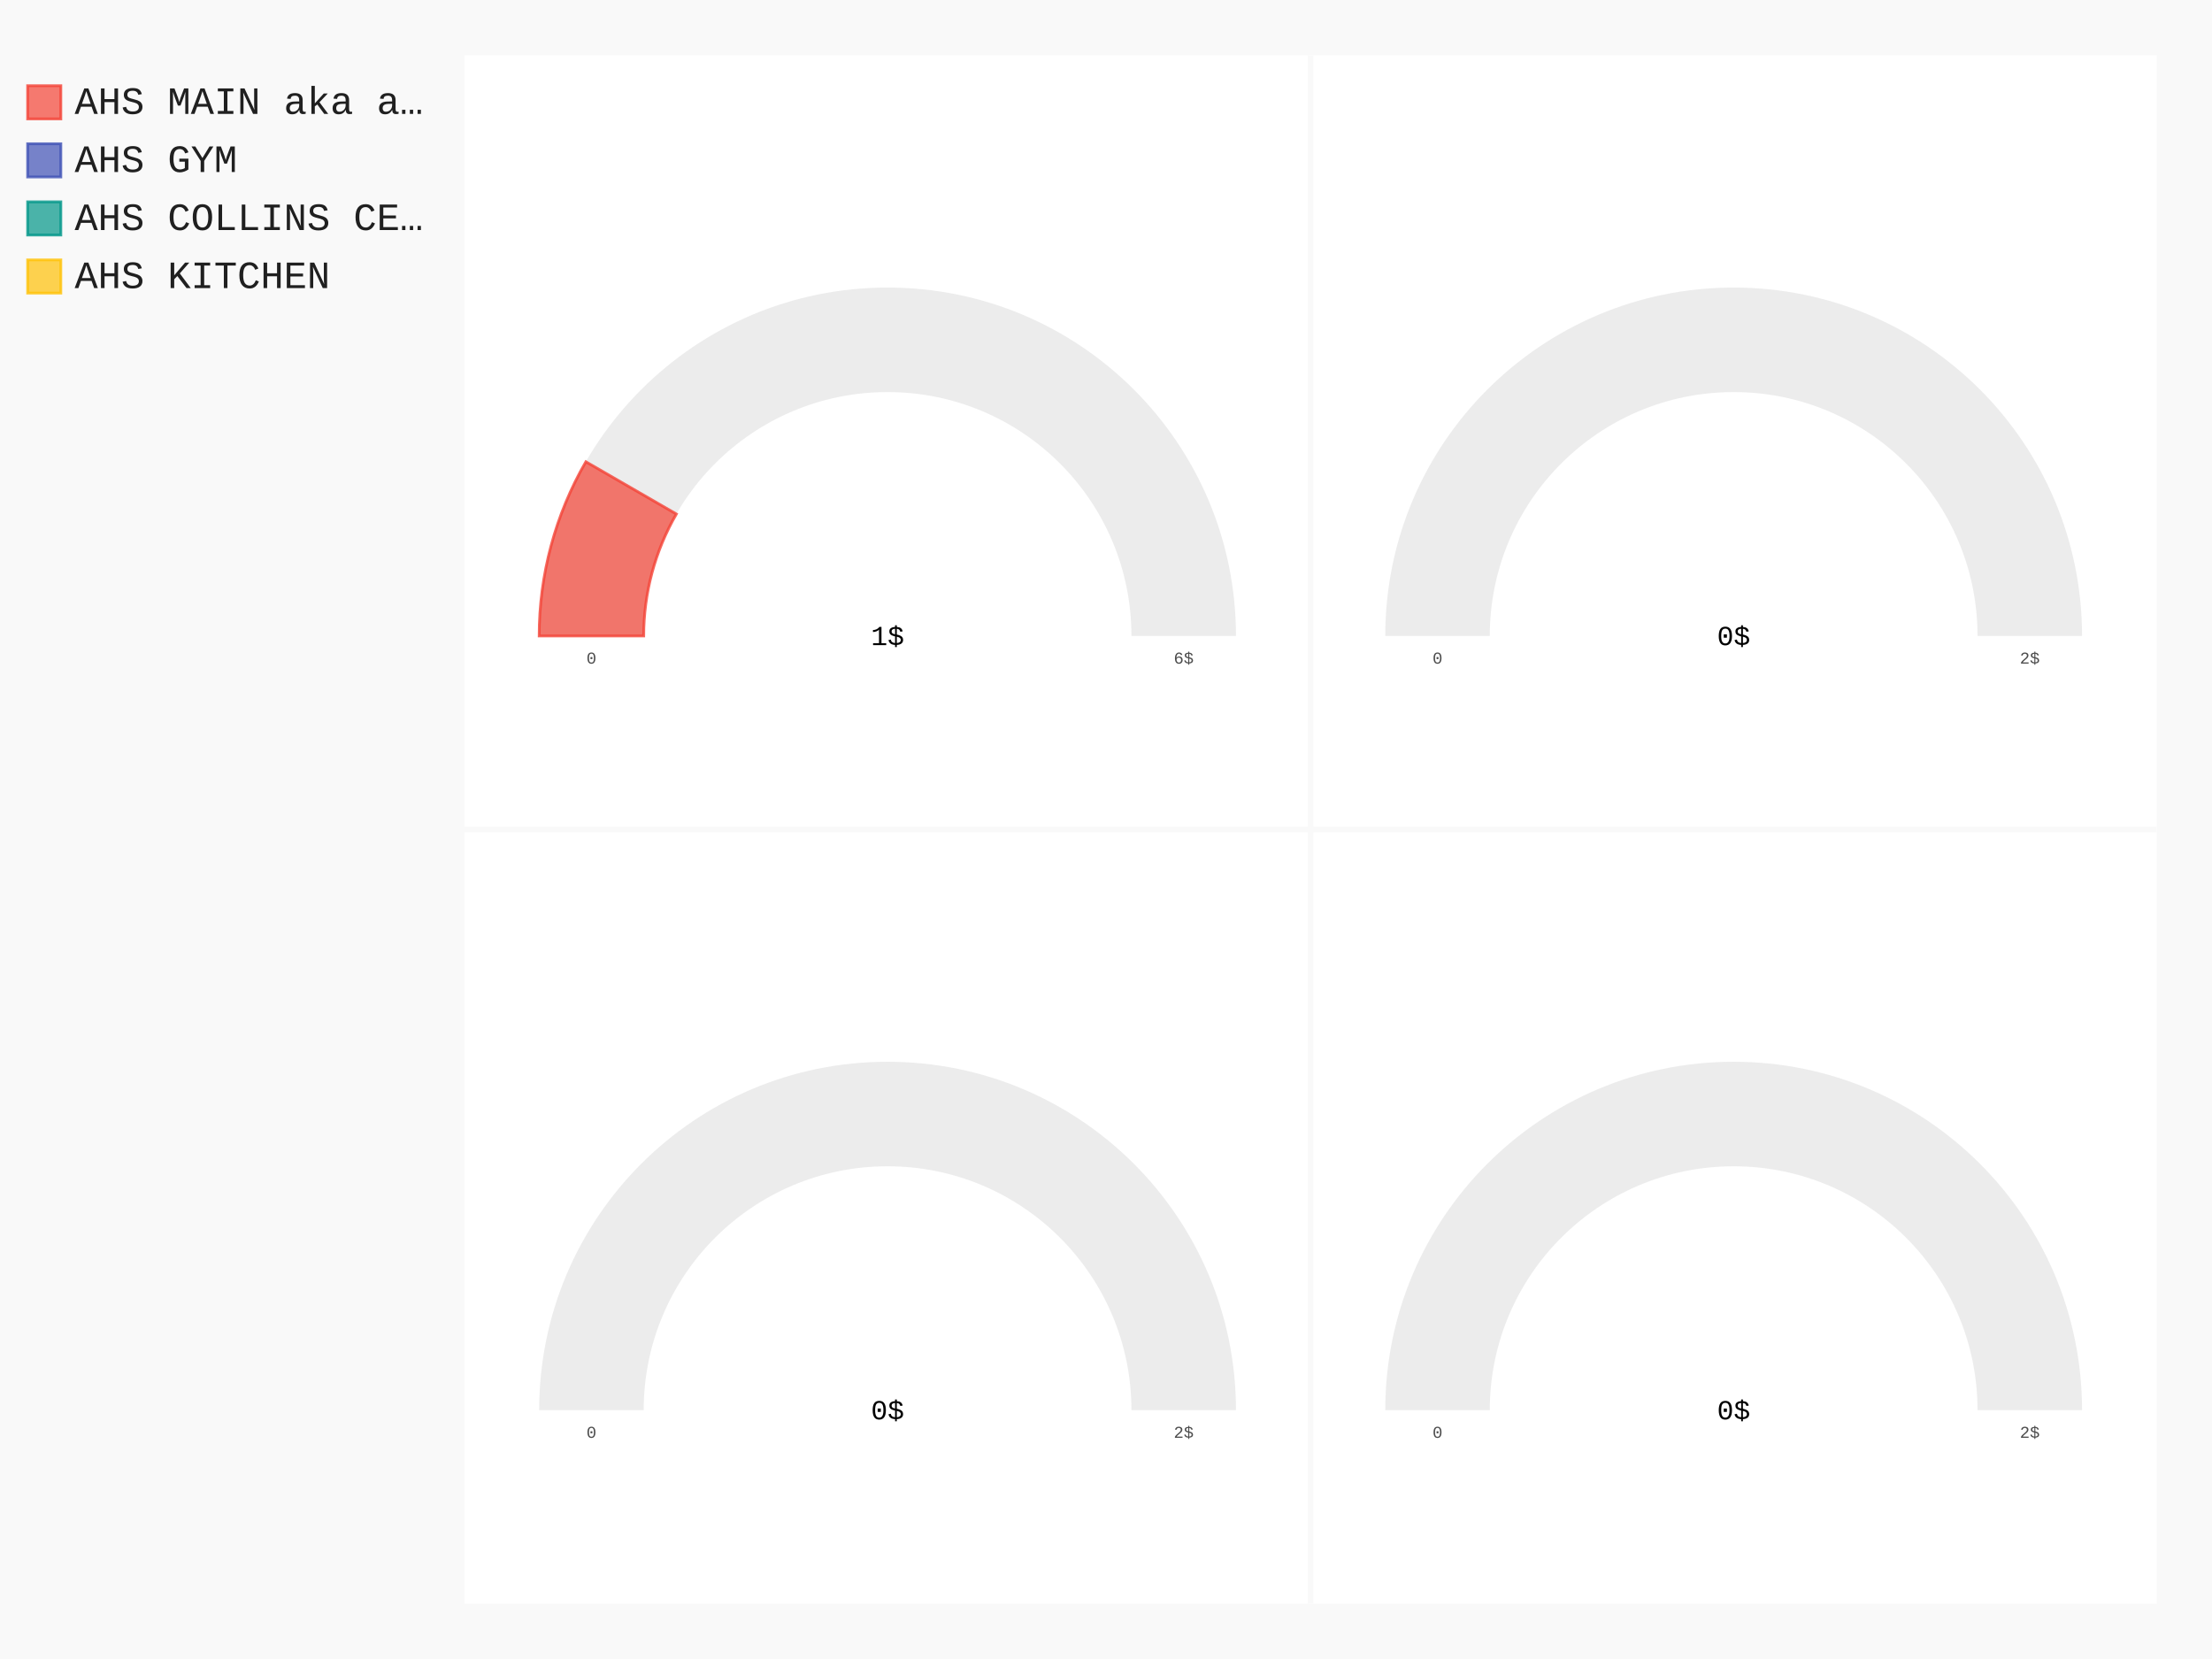
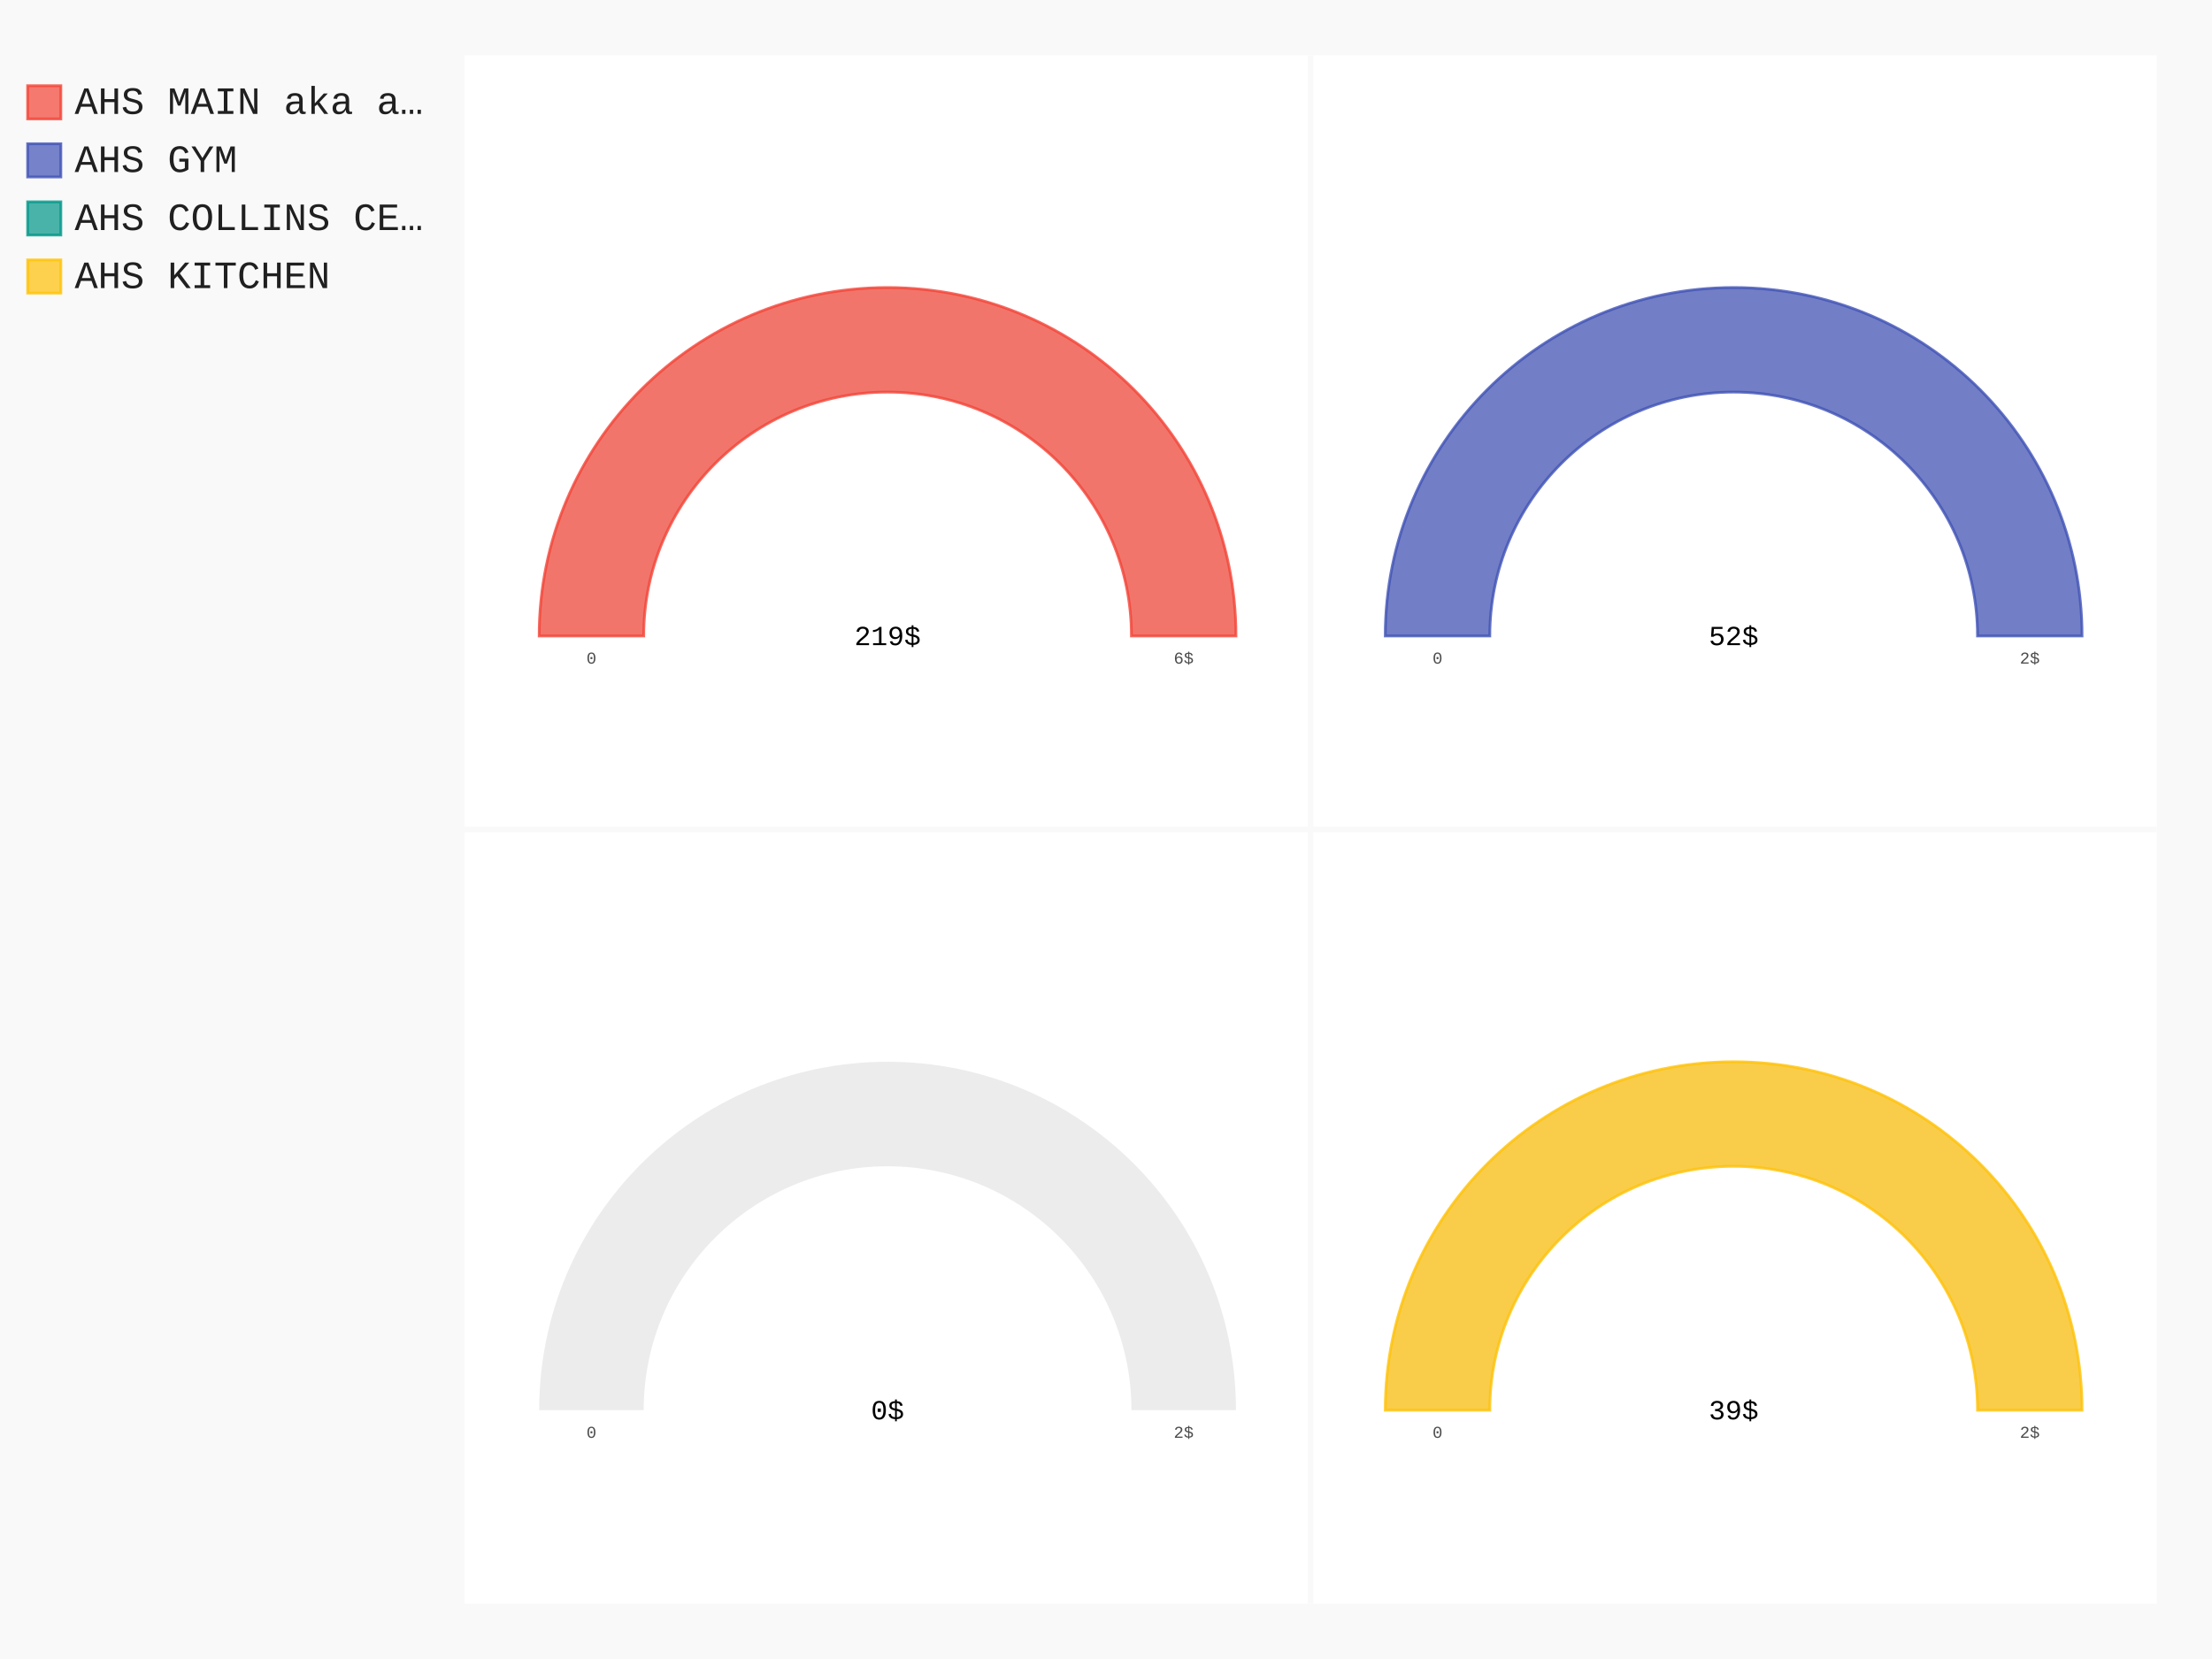
- <svg xmlns="http://www.w3.org/2000/svg" class="pygal-chart" id="chart-37bc5202-1ca8-4a94-ad5a-9f0103cfdd15" viewBox="0 0 800 600">
+ <svg xmlns="http://www.w3.org/2000/svg" class="pygal-chart" id="chart-bf09ef35-67c2-424d-88a6-8240f6c2a07c" viewBox="0 0 800 600">
  <defs>
-     <style type="text/css">#chart-37bc5202-1ca8-4a94-ad5a-9f0103cfdd15{-webkit-user-select:none;-webkit-font-smoothing:antialiased;font-family:Consolas,"Liberation Mono",Menlo,Courier,monospace}#chart-37bc5202-1ca8-4a94-ad5a-9f0103cfdd15 .title{font-family:Consolas,"Liberation Mono",Menlo,Courier,monospace;font-size:16px}#chart-37bc5202-1ca8-4a94-ad5a-9f0103cfdd15 .legends .legend text{font-family:Consolas,"Liberation Mono",Menlo,Courier,monospace;font-size:14px}#chart-37bc5202-1ca8-4a94-ad5a-9f0103cfdd15 .axis text{font-family:Consolas,"Liberation Mono",Menlo,Courier,monospace;font-size:10px}#chart-37bc5202-1ca8-4a94-ad5a-9f0103cfdd15 .axis text.major{font-family:Consolas,"Liberation Mono",Menlo,Courier,monospace;font-size:10px}#chart-37bc5202-1ca8-4a94-ad5a-9f0103cfdd15 .text-overlay text.value{font-family:Consolas,"Liberation Mono",Menlo,Courier,monospace;font-size:10px}#chart-37bc5202-1ca8-4a94-ad5a-9f0103cfdd15 .text-overlay text.label{font-family:Consolas,"Liberation Mono",Menlo,Courier,monospace;font-size:10px}#chart-37bc5202-1ca8-4a94-ad5a-9f0103cfdd15 .tooltip{font-family:Consolas,"Liberation Mono",Menlo,Courier,monospace;font-size:14px}#chart-37bc5202-1ca8-4a94-ad5a-9f0103cfdd15 text.no_data{font-family:Consolas,"Liberation Mono",Menlo,Courier,monospace;font-size:64px}
- #chart-37bc5202-1ca8-4a94-ad5a-9f0103cfdd15{background-color:rgba(249,249,249,1)}#chart-37bc5202-1ca8-4a94-ad5a-9f0103cfdd15 path,#chart-37bc5202-1ca8-4a94-ad5a-9f0103cfdd15 line,#chart-37bc5202-1ca8-4a94-ad5a-9f0103cfdd15 rect,#chart-37bc5202-1ca8-4a94-ad5a-9f0103cfdd15 circle{-webkit-transition:150ms;-moz-transition:150ms;transition:150ms}#chart-37bc5202-1ca8-4a94-ad5a-9f0103cfdd15 .graph &gt; .background{fill:rgba(249,249,249,1)}#chart-37bc5202-1ca8-4a94-ad5a-9f0103cfdd15 .plot &gt; .background{fill:rgba(255,255,255,1)}#chart-37bc5202-1ca8-4a94-ad5a-9f0103cfdd15 .graph{fill:rgba(0,0,0,.87)}#chart-37bc5202-1ca8-4a94-ad5a-9f0103cfdd15 text.no_data{fill:rgba(0,0,0,1)}#chart-37bc5202-1ca8-4a94-ad5a-9f0103cfdd15 .title{fill:rgba(0,0,0,1)}#chart-37bc5202-1ca8-4a94-ad5a-9f0103cfdd15 .legends .legend text{fill:rgba(0,0,0,.87)}#chart-37bc5202-1ca8-4a94-ad5a-9f0103cfdd15 .legends .legend:hover text{fill:rgba(0,0,0,1)}#chart-37bc5202-1ca8-4a94-ad5a-9f0103cfdd15 .axis .line{stroke:rgba(0,0,0,1)}#chart-37bc5202-1ca8-4a94-ad5a-9f0103cfdd15 .axis .guide.line{stroke:rgba(0,0,0,.54)}#chart-37bc5202-1ca8-4a94-ad5a-9f0103cfdd15 .axis .major.line{stroke:rgba(0,0,0,.87)}#chart-37bc5202-1ca8-4a94-ad5a-9f0103cfdd15 .axis text.major{fill:rgba(0,0,0,1)}#chart-37bc5202-1ca8-4a94-ad5a-9f0103cfdd15 .axis.y .guides:hover .guide.line,#chart-37bc5202-1ca8-4a94-ad5a-9f0103cfdd15 .line-graph .axis.x .guides:hover .guide.line,#chart-37bc5202-1ca8-4a94-ad5a-9f0103cfdd15 .stackedline-graph .axis.x .guides:hover .guide.line,#chart-37bc5202-1ca8-4a94-ad5a-9f0103cfdd15 .xy-graph .axis.x .guides:hover .guide.line{stroke:rgba(0,0,0,1)}#chart-37bc5202-1ca8-4a94-ad5a-9f0103cfdd15 .axis .guides:hover text{fill:rgba(0,0,0,1)}#chart-37bc5202-1ca8-4a94-ad5a-9f0103cfdd15 .reactive{fill-opacity:.7;stroke-opacity:.8}#chart-37bc5202-1ca8-4a94-ad5a-9f0103cfdd15 .ci{stroke:rgba(0,0,0,.87)}#chart-37bc5202-1ca8-4a94-ad5a-9f0103cfdd15 .reactive.active,#chart-37bc5202-1ca8-4a94-ad5a-9f0103cfdd15 .active .reactive{fill-opacity:.8;stroke-opacity:.9;stroke-width:4}#chart-37bc5202-1ca8-4a94-ad5a-9f0103cfdd15 .ci .reactive.active{stroke-width:1.5}#chart-37bc5202-1ca8-4a94-ad5a-9f0103cfdd15 .series text{fill:rgba(0,0,0,1)}#chart-37bc5202-1ca8-4a94-ad5a-9f0103cfdd15 .tooltip rect{fill:rgba(255,255,255,1);stroke:rgba(0,0,0,1);-webkit-transition:opacity 150ms;-moz-transition:opacity 150ms;transition:opacity 150ms}#chart-37bc5202-1ca8-4a94-ad5a-9f0103cfdd15 .tooltip .label{fill:rgba(0,0,0,.87)}#chart-37bc5202-1ca8-4a94-ad5a-9f0103cfdd15 .tooltip .label{fill:rgba(0,0,0,.87)}#chart-37bc5202-1ca8-4a94-ad5a-9f0103cfdd15 .tooltip .legend{font-size:.8em;fill:rgba(0,0,0,.54)}#chart-37bc5202-1ca8-4a94-ad5a-9f0103cfdd15 .tooltip .x_label{font-size:.6em;fill:rgba(0,0,0,1)}#chart-37bc5202-1ca8-4a94-ad5a-9f0103cfdd15 .tooltip .xlink{font-size:.5em;text-decoration:underline}#chart-37bc5202-1ca8-4a94-ad5a-9f0103cfdd15 .tooltip .value{font-size:1.5em}#chart-37bc5202-1ca8-4a94-ad5a-9f0103cfdd15 .bound{font-size:.5em}#chart-37bc5202-1ca8-4a94-ad5a-9f0103cfdd15 .max-value{font-size:.75em;fill:rgba(0,0,0,.54)}#chart-37bc5202-1ca8-4a94-ad5a-9f0103cfdd15 .map-element{fill:rgba(255,255,255,1);stroke:rgba(0,0,0,.54) !important}#chart-37bc5202-1ca8-4a94-ad5a-9f0103cfdd15 .map-element .reactive{fill-opacity:inherit;stroke-opacity:inherit}#chart-37bc5202-1ca8-4a94-ad5a-9f0103cfdd15 .color-0,#chart-37bc5202-1ca8-4a94-ad5a-9f0103cfdd15 .color-0 a:visited{stroke:#F44336;fill:#F44336}#chart-37bc5202-1ca8-4a94-ad5a-9f0103cfdd15 .color-1,#chart-37bc5202-1ca8-4a94-ad5a-9f0103cfdd15 .color-1 a:visited{stroke:#3F51B5;fill:#3F51B5}#chart-37bc5202-1ca8-4a94-ad5a-9f0103cfdd15 .color-2,#chart-37bc5202-1ca8-4a94-ad5a-9f0103cfdd15 .color-2 a:visited{stroke:#009688;fill:#009688}#chart-37bc5202-1ca8-4a94-ad5a-9f0103cfdd15 .color-3,#chart-37bc5202-1ca8-4a94-ad5a-9f0103cfdd15 .color-3 a:visited{stroke:#FFC107;fill:#FFC107}#chart-37bc5202-1ca8-4a94-ad5a-9f0103cfdd15 .text-overlay .color-0 text{fill:black}#chart-37bc5202-1ca8-4a94-ad5a-9f0103cfdd15 .text-overlay .color-1 text{fill:black}#chart-37bc5202-1ca8-4a94-ad5a-9f0103cfdd15 .text-overlay .color-2 text{fill:black}#chart-37bc5202-1ca8-4a94-ad5a-9f0103cfdd15 .text-overlay .color-3 text{fill:black}
- #chart-37bc5202-1ca8-4a94-ad5a-9f0103cfdd15 text.no_data{text-anchor:middle}#chart-37bc5202-1ca8-4a94-ad5a-9f0103cfdd15 .guide.line{fill:none}#chart-37bc5202-1ca8-4a94-ad5a-9f0103cfdd15 .centered{text-anchor:middle}#chart-37bc5202-1ca8-4a94-ad5a-9f0103cfdd15 .title{text-anchor:middle}#chart-37bc5202-1ca8-4a94-ad5a-9f0103cfdd15 .legends .legend text{fill-opacity:1}#chart-37bc5202-1ca8-4a94-ad5a-9f0103cfdd15 .axis.x text{text-anchor:middle}#chart-37bc5202-1ca8-4a94-ad5a-9f0103cfdd15 .axis.x:not(.web) text[transform]{text-anchor:start}#chart-37bc5202-1ca8-4a94-ad5a-9f0103cfdd15 .axis.x:not(.web) text[transform].backwards{text-anchor:end}#chart-37bc5202-1ca8-4a94-ad5a-9f0103cfdd15 .axis.y text{text-anchor:end}#chart-37bc5202-1ca8-4a94-ad5a-9f0103cfdd15 .axis.y text[transform].backwards{text-anchor:start}#chart-37bc5202-1ca8-4a94-ad5a-9f0103cfdd15 .axis.y2 text{text-anchor:start}#chart-37bc5202-1ca8-4a94-ad5a-9f0103cfdd15 .axis.y2 text[transform].backwards{text-anchor:end}#chart-37bc5202-1ca8-4a94-ad5a-9f0103cfdd15 .axis .guide.line{stroke-dasharray:4,4}#chart-37bc5202-1ca8-4a94-ad5a-9f0103cfdd15 .axis .major.guide.line{stroke-dasharray:6,6}#chart-37bc5202-1ca8-4a94-ad5a-9f0103cfdd15 .horizontal .axis.y .guide.line,#chart-37bc5202-1ca8-4a94-ad5a-9f0103cfdd15 .horizontal .axis.y2 .guide.line,#chart-37bc5202-1ca8-4a94-ad5a-9f0103cfdd15 .vertical .axis.x .guide.line{opacity:0}#chart-37bc5202-1ca8-4a94-ad5a-9f0103cfdd15 .horizontal .axis.always_show .guide.line,#chart-37bc5202-1ca8-4a94-ad5a-9f0103cfdd15 .vertical .axis.always_show .guide.line{opacity:1 !important}#chart-37bc5202-1ca8-4a94-ad5a-9f0103cfdd15 .axis.y .guides:hover .guide.line,#chart-37bc5202-1ca8-4a94-ad5a-9f0103cfdd15 .axis.y2 .guides:hover .guide.line,#chart-37bc5202-1ca8-4a94-ad5a-9f0103cfdd15 .axis.x .guides:hover .guide.line{opacity:1}#chart-37bc5202-1ca8-4a94-ad5a-9f0103cfdd15 .axis .guides:hover text{opacity:1}#chart-37bc5202-1ca8-4a94-ad5a-9f0103cfdd15 .nofill{fill:none}#chart-37bc5202-1ca8-4a94-ad5a-9f0103cfdd15 .subtle-fill{fill-opacity:.2}#chart-37bc5202-1ca8-4a94-ad5a-9f0103cfdd15 .dot{stroke-width:1px;fill-opacity:1}#chart-37bc5202-1ca8-4a94-ad5a-9f0103cfdd15 .dot.active{stroke-width:5px}#chart-37bc5202-1ca8-4a94-ad5a-9f0103cfdd15 .dot.negative{fill:transparent}#chart-37bc5202-1ca8-4a94-ad5a-9f0103cfdd15 text,#chart-37bc5202-1ca8-4a94-ad5a-9f0103cfdd15 tspan{stroke:none !important}#chart-37bc5202-1ca8-4a94-ad5a-9f0103cfdd15 .series text.active{opacity:1}#chart-37bc5202-1ca8-4a94-ad5a-9f0103cfdd15 .tooltip rect{fill-opacity:.95;stroke-width:.5}#chart-37bc5202-1ca8-4a94-ad5a-9f0103cfdd15 .tooltip text{fill-opacity:1}#chart-37bc5202-1ca8-4a94-ad5a-9f0103cfdd15 .showable{visibility:hidden}#chart-37bc5202-1ca8-4a94-ad5a-9f0103cfdd15 .showable.shown{visibility:visible}#chart-37bc5202-1ca8-4a94-ad5a-9f0103cfdd15 .gauge-background{fill:rgba(229,229,229,1);stroke:none}#chart-37bc5202-1ca8-4a94-ad5a-9f0103cfdd15 .bg-lines{stroke:rgba(249,249,249,1);stroke-width:2px}</style>
+     <style type="text/css">#chart-bf09ef35-67c2-424d-88a6-8240f6c2a07c{-webkit-user-select:none;-webkit-font-smoothing:antialiased;font-family:Consolas,"Liberation Mono",Menlo,Courier,monospace}#chart-bf09ef35-67c2-424d-88a6-8240f6c2a07c .title{font-family:Consolas,"Liberation Mono",Menlo,Courier,monospace;font-size:16px}#chart-bf09ef35-67c2-424d-88a6-8240f6c2a07c .legends .legend text{font-family:Consolas,"Liberation Mono",Menlo,Courier,monospace;font-size:14px}#chart-bf09ef35-67c2-424d-88a6-8240f6c2a07c .axis text{font-family:Consolas,"Liberation Mono",Menlo,Courier,monospace;font-size:10px}#chart-bf09ef35-67c2-424d-88a6-8240f6c2a07c .axis text.major{font-family:Consolas,"Liberation Mono",Menlo,Courier,monospace;font-size:10px}#chart-bf09ef35-67c2-424d-88a6-8240f6c2a07c .text-overlay text.value{font-family:Consolas,"Liberation Mono",Menlo,Courier,monospace;font-size:10px}#chart-bf09ef35-67c2-424d-88a6-8240f6c2a07c .text-overlay text.label{font-family:Consolas,"Liberation Mono",Menlo,Courier,monospace;font-size:10px}#chart-bf09ef35-67c2-424d-88a6-8240f6c2a07c .tooltip{font-family:Consolas,"Liberation Mono",Menlo,Courier,monospace;font-size:14px}#chart-bf09ef35-67c2-424d-88a6-8240f6c2a07c text.no_data{font-family:Consolas,"Liberation Mono",Menlo,Courier,monospace;font-size:64px}
+ #chart-bf09ef35-67c2-424d-88a6-8240f6c2a07c{background-color:rgba(249,249,249,1)}#chart-bf09ef35-67c2-424d-88a6-8240f6c2a07c path,#chart-bf09ef35-67c2-424d-88a6-8240f6c2a07c line,#chart-bf09ef35-67c2-424d-88a6-8240f6c2a07c rect,#chart-bf09ef35-67c2-424d-88a6-8240f6c2a07c circle{-webkit-transition:150ms;-moz-transition:150ms;transition:150ms}#chart-bf09ef35-67c2-424d-88a6-8240f6c2a07c .graph &gt; .background{fill:rgba(249,249,249,1)}#chart-bf09ef35-67c2-424d-88a6-8240f6c2a07c .plot &gt; .background{fill:rgba(255,255,255,1)}#chart-bf09ef35-67c2-424d-88a6-8240f6c2a07c .graph{fill:rgba(0,0,0,.87)}#chart-bf09ef35-67c2-424d-88a6-8240f6c2a07c text.no_data{fill:rgba(0,0,0,1)}#chart-bf09ef35-67c2-424d-88a6-8240f6c2a07c .title{fill:rgba(0,0,0,1)}#chart-bf09ef35-67c2-424d-88a6-8240f6c2a07c .legends .legend text{fill:rgba(0,0,0,.87)}#chart-bf09ef35-67c2-424d-88a6-8240f6c2a07c .legends .legend:hover text{fill:rgba(0,0,0,1)}#chart-bf09ef35-67c2-424d-88a6-8240f6c2a07c .axis .line{stroke:rgba(0,0,0,1)}#chart-bf09ef35-67c2-424d-88a6-8240f6c2a07c .axis .guide.line{stroke:rgba(0,0,0,.54)}#chart-bf09ef35-67c2-424d-88a6-8240f6c2a07c .axis .major.line{stroke:rgba(0,0,0,.87)}#chart-bf09ef35-67c2-424d-88a6-8240f6c2a07c .axis text.major{fill:rgba(0,0,0,1)}#chart-bf09ef35-67c2-424d-88a6-8240f6c2a07c .axis.y .guides:hover .guide.line,#chart-bf09ef35-67c2-424d-88a6-8240f6c2a07c .line-graph .axis.x .guides:hover .guide.line,#chart-bf09ef35-67c2-424d-88a6-8240f6c2a07c .stackedline-graph .axis.x .guides:hover .guide.line,#chart-bf09ef35-67c2-424d-88a6-8240f6c2a07c .xy-graph .axis.x .guides:hover .guide.line{stroke:rgba(0,0,0,1)}#chart-bf09ef35-67c2-424d-88a6-8240f6c2a07c .axis .guides:hover text{fill:rgba(0,0,0,1)}#chart-bf09ef35-67c2-424d-88a6-8240f6c2a07c .reactive{fill-opacity:.7;stroke-opacity:.8}#chart-bf09ef35-67c2-424d-88a6-8240f6c2a07c .ci{stroke:rgba(0,0,0,.87)}#chart-bf09ef35-67c2-424d-88a6-8240f6c2a07c .reactive.active,#chart-bf09ef35-67c2-424d-88a6-8240f6c2a07c .active .reactive{fill-opacity:.8;stroke-opacity:.9;stroke-width:4}#chart-bf09ef35-67c2-424d-88a6-8240f6c2a07c .ci .reactive.active{stroke-width:1.5}#chart-bf09ef35-67c2-424d-88a6-8240f6c2a07c .series text{fill:rgba(0,0,0,1)}#chart-bf09ef35-67c2-424d-88a6-8240f6c2a07c .tooltip rect{fill:rgba(255,255,255,1);stroke:rgba(0,0,0,1);-webkit-transition:opacity 150ms;-moz-transition:opacity 150ms;transition:opacity 150ms}#chart-bf09ef35-67c2-424d-88a6-8240f6c2a07c .tooltip .label{fill:rgba(0,0,0,.87)}#chart-bf09ef35-67c2-424d-88a6-8240f6c2a07c .tooltip .label{fill:rgba(0,0,0,.87)}#chart-bf09ef35-67c2-424d-88a6-8240f6c2a07c .tooltip .legend{font-size:.8em;fill:rgba(0,0,0,.54)}#chart-bf09ef35-67c2-424d-88a6-8240f6c2a07c .tooltip .x_label{font-size:.6em;fill:rgba(0,0,0,1)}#chart-bf09ef35-67c2-424d-88a6-8240f6c2a07c .tooltip .xlink{font-size:.5em;text-decoration:underline}#chart-bf09ef35-67c2-424d-88a6-8240f6c2a07c .tooltip .value{font-size:1.5em}#chart-bf09ef35-67c2-424d-88a6-8240f6c2a07c .bound{font-size:.5em}#chart-bf09ef35-67c2-424d-88a6-8240f6c2a07c .max-value{font-size:.75em;fill:rgba(0,0,0,.54)}#chart-bf09ef35-67c2-424d-88a6-8240f6c2a07c .map-element{fill:rgba(255,255,255,1);stroke:rgba(0,0,0,.54) !important}#chart-bf09ef35-67c2-424d-88a6-8240f6c2a07c .map-element .reactive{fill-opacity:inherit;stroke-opacity:inherit}#chart-bf09ef35-67c2-424d-88a6-8240f6c2a07c .color-0,#chart-bf09ef35-67c2-424d-88a6-8240f6c2a07c .color-0 a:visited{stroke:#F44336;fill:#F44336}#chart-bf09ef35-67c2-424d-88a6-8240f6c2a07c .color-1,#chart-bf09ef35-67c2-424d-88a6-8240f6c2a07c .color-1 a:visited{stroke:#3F51B5;fill:#3F51B5}#chart-bf09ef35-67c2-424d-88a6-8240f6c2a07c .color-2,#chart-bf09ef35-67c2-424d-88a6-8240f6c2a07c .color-2 a:visited{stroke:#009688;fill:#009688}#chart-bf09ef35-67c2-424d-88a6-8240f6c2a07c .color-3,#chart-bf09ef35-67c2-424d-88a6-8240f6c2a07c .color-3 a:visited{stroke:#FFC107;fill:#FFC107}#chart-bf09ef35-67c2-424d-88a6-8240f6c2a07c .text-overlay .color-0 text{fill:black}#chart-bf09ef35-67c2-424d-88a6-8240f6c2a07c .text-overlay .color-1 text{fill:black}#chart-bf09ef35-67c2-424d-88a6-8240f6c2a07c .text-overlay .color-2 text{fill:black}#chart-bf09ef35-67c2-424d-88a6-8240f6c2a07c .text-overlay .color-3 text{fill:black}
+ #chart-bf09ef35-67c2-424d-88a6-8240f6c2a07c text.no_data{text-anchor:middle}#chart-bf09ef35-67c2-424d-88a6-8240f6c2a07c .guide.line{fill:none}#chart-bf09ef35-67c2-424d-88a6-8240f6c2a07c .centered{text-anchor:middle}#chart-bf09ef35-67c2-424d-88a6-8240f6c2a07c .title{text-anchor:middle}#chart-bf09ef35-67c2-424d-88a6-8240f6c2a07c .legends .legend text{fill-opacity:1}#chart-bf09ef35-67c2-424d-88a6-8240f6c2a07c .axis.x text{text-anchor:middle}#chart-bf09ef35-67c2-424d-88a6-8240f6c2a07c .axis.x:not(.web) text[transform]{text-anchor:start}#chart-bf09ef35-67c2-424d-88a6-8240f6c2a07c .axis.x:not(.web) text[transform].backwards{text-anchor:end}#chart-bf09ef35-67c2-424d-88a6-8240f6c2a07c .axis.y text{text-anchor:end}#chart-bf09ef35-67c2-424d-88a6-8240f6c2a07c .axis.y text[transform].backwards{text-anchor:start}#chart-bf09ef35-67c2-424d-88a6-8240f6c2a07c .axis.y2 text{text-anchor:start}#chart-bf09ef35-67c2-424d-88a6-8240f6c2a07c .axis.y2 text[transform].backwards{text-anchor:end}#chart-bf09ef35-67c2-424d-88a6-8240f6c2a07c .axis .guide.line{stroke-dasharray:4,4}#chart-bf09ef35-67c2-424d-88a6-8240f6c2a07c .axis .major.guide.line{stroke-dasharray:6,6}#chart-bf09ef35-67c2-424d-88a6-8240f6c2a07c .horizontal .axis.y .guide.line,#chart-bf09ef35-67c2-424d-88a6-8240f6c2a07c .horizontal .axis.y2 .guide.line,#chart-bf09ef35-67c2-424d-88a6-8240f6c2a07c .vertical .axis.x .guide.line{opacity:0}#chart-bf09ef35-67c2-424d-88a6-8240f6c2a07c .horizontal .axis.always_show .guide.line,#chart-bf09ef35-67c2-424d-88a6-8240f6c2a07c .vertical .axis.always_show .guide.line{opacity:1 !important}#chart-bf09ef35-67c2-424d-88a6-8240f6c2a07c .axis.y .guides:hover .guide.line,#chart-bf09ef35-67c2-424d-88a6-8240f6c2a07c .axis.y2 .guides:hover .guide.line,#chart-bf09ef35-67c2-424d-88a6-8240f6c2a07c .axis.x .guides:hover .guide.line{opacity:1}#chart-bf09ef35-67c2-424d-88a6-8240f6c2a07c .axis .guides:hover text{opacity:1}#chart-bf09ef35-67c2-424d-88a6-8240f6c2a07c .nofill{fill:none}#chart-bf09ef35-67c2-424d-88a6-8240f6c2a07c .subtle-fill{fill-opacity:.2}#chart-bf09ef35-67c2-424d-88a6-8240f6c2a07c .dot{stroke-width:1px;fill-opacity:1}#chart-bf09ef35-67c2-424d-88a6-8240f6c2a07c .dot.active{stroke-width:5px}#chart-bf09ef35-67c2-424d-88a6-8240f6c2a07c .dot.negative{fill:transparent}#chart-bf09ef35-67c2-424d-88a6-8240f6c2a07c text,#chart-bf09ef35-67c2-424d-88a6-8240f6c2a07c tspan{stroke:none !important}#chart-bf09ef35-67c2-424d-88a6-8240f6c2a07c .series text.active{opacity:1}#chart-bf09ef35-67c2-424d-88a6-8240f6c2a07c .tooltip rect{fill-opacity:.95;stroke-width:.5}#chart-bf09ef35-67c2-424d-88a6-8240f6c2a07c .tooltip text{fill-opacity:1}#chart-bf09ef35-67c2-424d-88a6-8240f6c2a07c .showable{visibility:hidden}#chart-bf09ef35-67c2-424d-88a6-8240f6c2a07c .showable.shown{visibility:visible}#chart-bf09ef35-67c2-424d-88a6-8240f6c2a07c .gauge-background{fill:rgba(229,229,229,1);stroke:none}#chart-bf09ef35-67c2-424d-88a6-8240f6c2a07c .bg-lines{stroke:rgba(249,249,249,1);stroke-width:2px}</style>
  </defs>
  <g class="graph solidgauge-graph vertical">
    <rect class="background" height="600" width="800" x="0" y="0" />
    <g class="plot" transform="translate(168, 20)">
      <rect class="background" height="560" width="612.0" x="0" y="0" />
      <path class="bg-lines" d="M306.0 0 L306.0 560" />
      <path class="bg-lines" d="M0 280.0 L612.0 280.0" />
      <g class="series serie-0 color-0">
        <path class="gauge-background reactive" d="M27 210 A126 126 0 1 1 279 210 L241.2 210 A88.2 88.2 0 1 0 64.8 210 z" />
        <text class="y-0 bound reactive" text-anchor="middle" x="45.9" y="220">0</text>
        <text class="y-1 bound reactive" text-anchor="middle" x="260.1" y="220.0">6$</text>
        <g class="gauge">
-           <path class="slice reactive tooltip-trigger" d="M27 210 A126 126 0 0 1 43.881 147 L76.617 165.9 A88.2 88.2 0 0 0 64.8 210 z" />
+           <path class="slice reactive tooltip-trigger" d="M27 210 A126 126 0 0 1 279 210 L241.2 210 A88.2 88.2 0 0 0 64.8 210 z" />
        </g>
      </g>
      <g class="series serie-1 color-1">
        <path class="gauge-background reactive" d="M333 210 A126 126 0 1 1 585 210 L547.2 210 A88.2 88.2 0 1 0 370.8 210 z" />
        <text class="y-0 bound reactive" text-anchor="middle" x="351.9" y="220">0</text>
        <text class="y-1 bound reactive" text-anchor="middle" x="566.1" y="220.0">2$</text>
-         <g class="gauge" />
+         <g class="gauge">
+           <path class="slice reactive tooltip-trigger" d="M333 210 A126 126 0 0 1 585 210 L547.2 210 A88.2 88.2 0 0 0 370.8 210 z" />
+         </g>
      </g>
      <g class="series serie-2 color-2">
        <path class="gauge-background reactive" d="M27 490 A126 126 0 1 1 279 490 L241.2 490 A88.2 88.2 0 1 0 64.8 490 z" />
        <text class="y-0 bound reactive" text-anchor="middle" x="45.9" y="500.0">0</text>
        <text class="y-1 bound reactive" text-anchor="middle" x="260.1" y="500.0">2$</text>
        <g class="gauge" />
      </g>
      <g class="series serie-3 color-3">
        <path class="gauge-background reactive" d="M333 490 A126 126 0 1 1 585 490 L547.2 490 A88.2 88.2 0 1 0 370.8 490 z" />
        <text class="y-0 bound reactive" text-anchor="middle" x="351.9" y="500.0">0</text>
        <text class="y-1 bound reactive" text-anchor="middle" x="566.1" y="500.0">2$</text>
-         <g class="gauge" />
+         <g class="gauge">
+           <path class="slice reactive tooltip-trigger" d="M333 490 A126 126 0 0 1 585 490 L547.2 490 A88.2 88.2 0 0 0 370.8 490 z" />
+         </g>
      </g>
    </g>
    <g class="titles" />
    <g class="plot overlay" transform="translate(168, 20)">
      <g class="series serie-0 color-0" />
      <g class="series serie-1 color-1" />
      <g class="series serie-2 color-2" />
      <g class="series serie-3 color-3" />
    </g>
    <g class="plot text-overlay" transform="translate(168, 20)">
      <g class="series serie-0 color-0">
-         <text class="value gauge-sum" text-anchor="middle" x="153.0" y="213.333">1$</text>
+         <text class="value gauge-sum" text-anchor="middle" x="153.0" y="213.333">219$</text>
      </g>
      <g class="series serie-1 color-1">
-         <text class="value gauge-sum" text-anchor="middle" x="459.0" y="213.333">0$</text>
+         <text class="value gauge-sum" text-anchor="middle" x="459.0" y="213.333">52$</text>
      </g>
      <g class="series serie-2 color-2">
        <text class="value gauge-sum" text-anchor="middle" x="153.0" y="493.333">0$</text>
      </g>
      <g class="series serie-3 color-3">
-         <text class="value gauge-sum" text-anchor="middle" x="459.0" y="493.333">0$</text>
+         <text class="value gauge-sum" text-anchor="middle" x="459.0" y="493.333">39$</text>
      </g>
    </g>
    <g class="plot tooltip-overlay" transform="translate(168, 20)">
      <g class="tooltip" style="opacity: 0" transform="translate(0 0)">
        <rect class="tooltip-box" height="0" rx="0" ry="0" width="0" />
        <g class="text" />
      </g>
    </g>
    <g class="legends" transform="translate(10, 30)">
      <g class="legend reactive activate-serie" id="activate-serie-0">
        <rect class="color-0 reactive" height="12" width="12" x="0.0" y="1.0" />
        <text x="17.0" y="11.2">AHS MAIN aka a…</text>
      </g>
      <g class="legend reactive activate-serie" id="activate-serie-1">
        <rect class="color-1 reactive" height="12" width="12" x="0.0" y="22.0" />
        <text x="17.0" y="32.2">AHS GYM</text>
      </g>
      <g class="legend reactive activate-serie" id="activate-serie-2">
        <rect class="color-2 reactive" height="12" width="12" x="0.0" y="43.0" />
        <text x="17.0" y="53.2">AHS COLLINS CE…</text>
      </g>
      <g class="legend reactive activate-serie" id="activate-serie-3">
        <rect class="color-3 reactive" height="12" width="12" x="0.0" y="64.0" />
        <text x="17.0" y="74.2">AHS KITCHEN</text>
      </g>
    </g>
    <g class="legends" transform="translate(790, 30)" />
  </g>
</svg>
